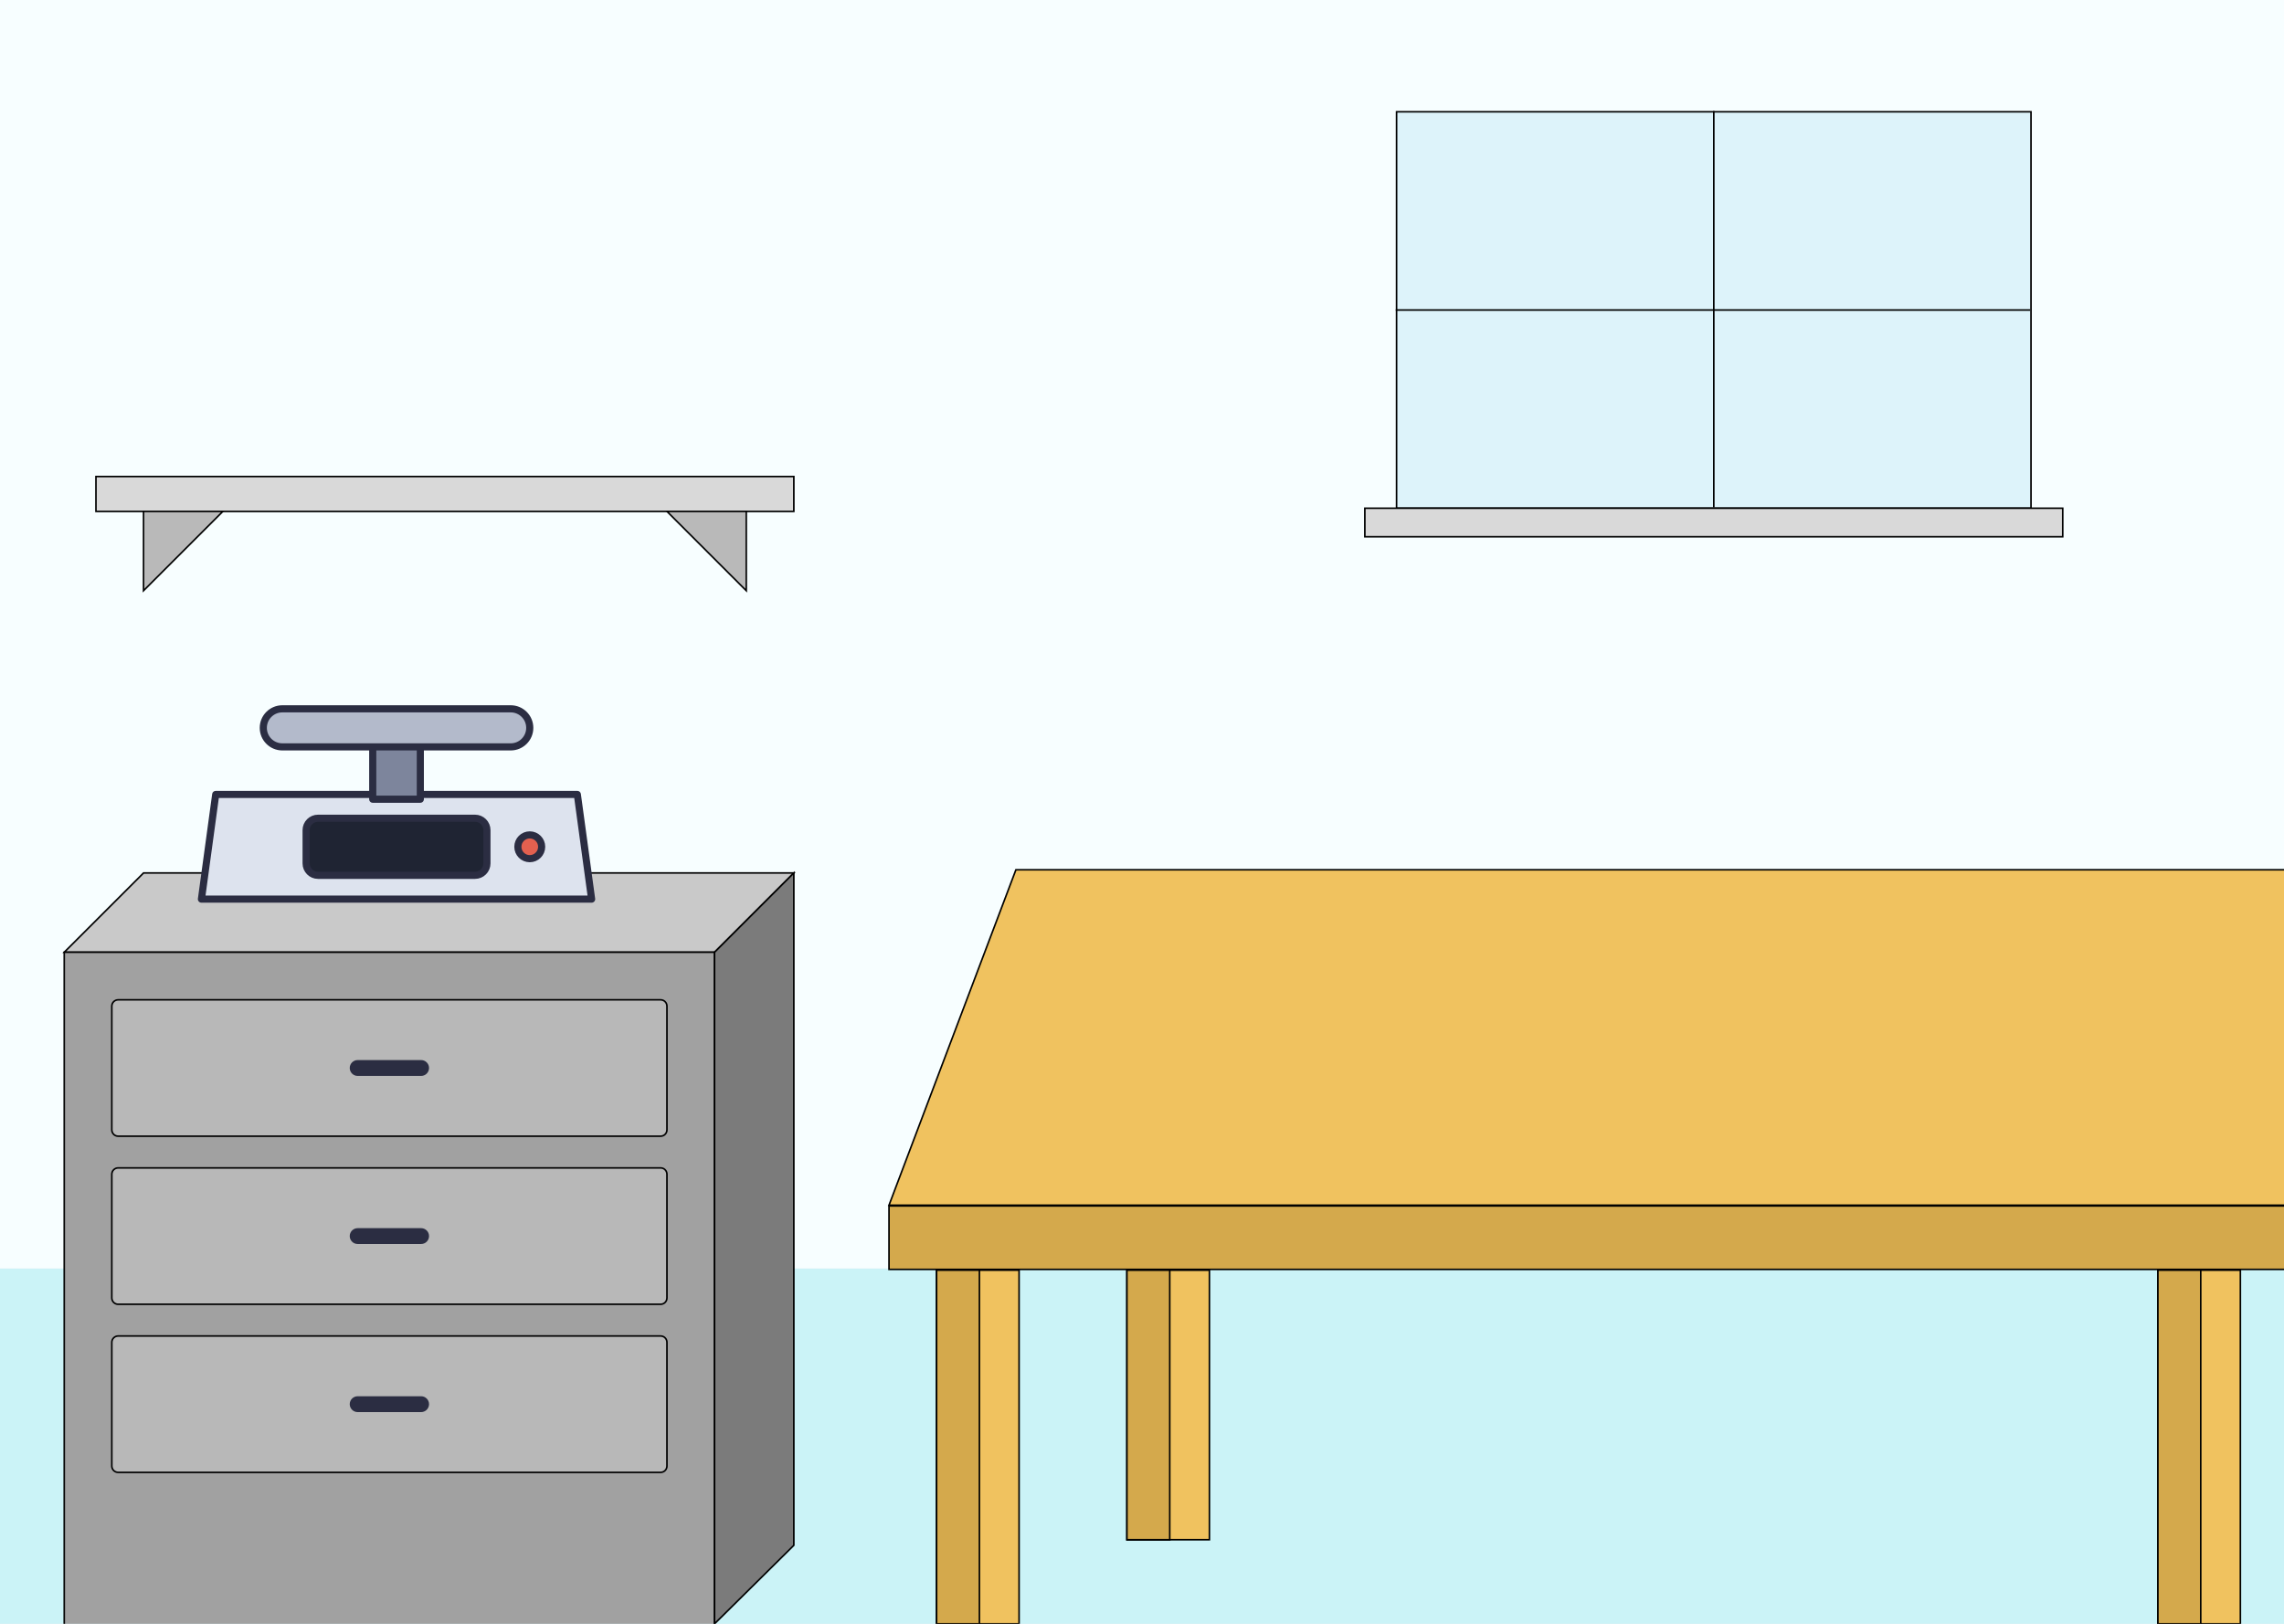
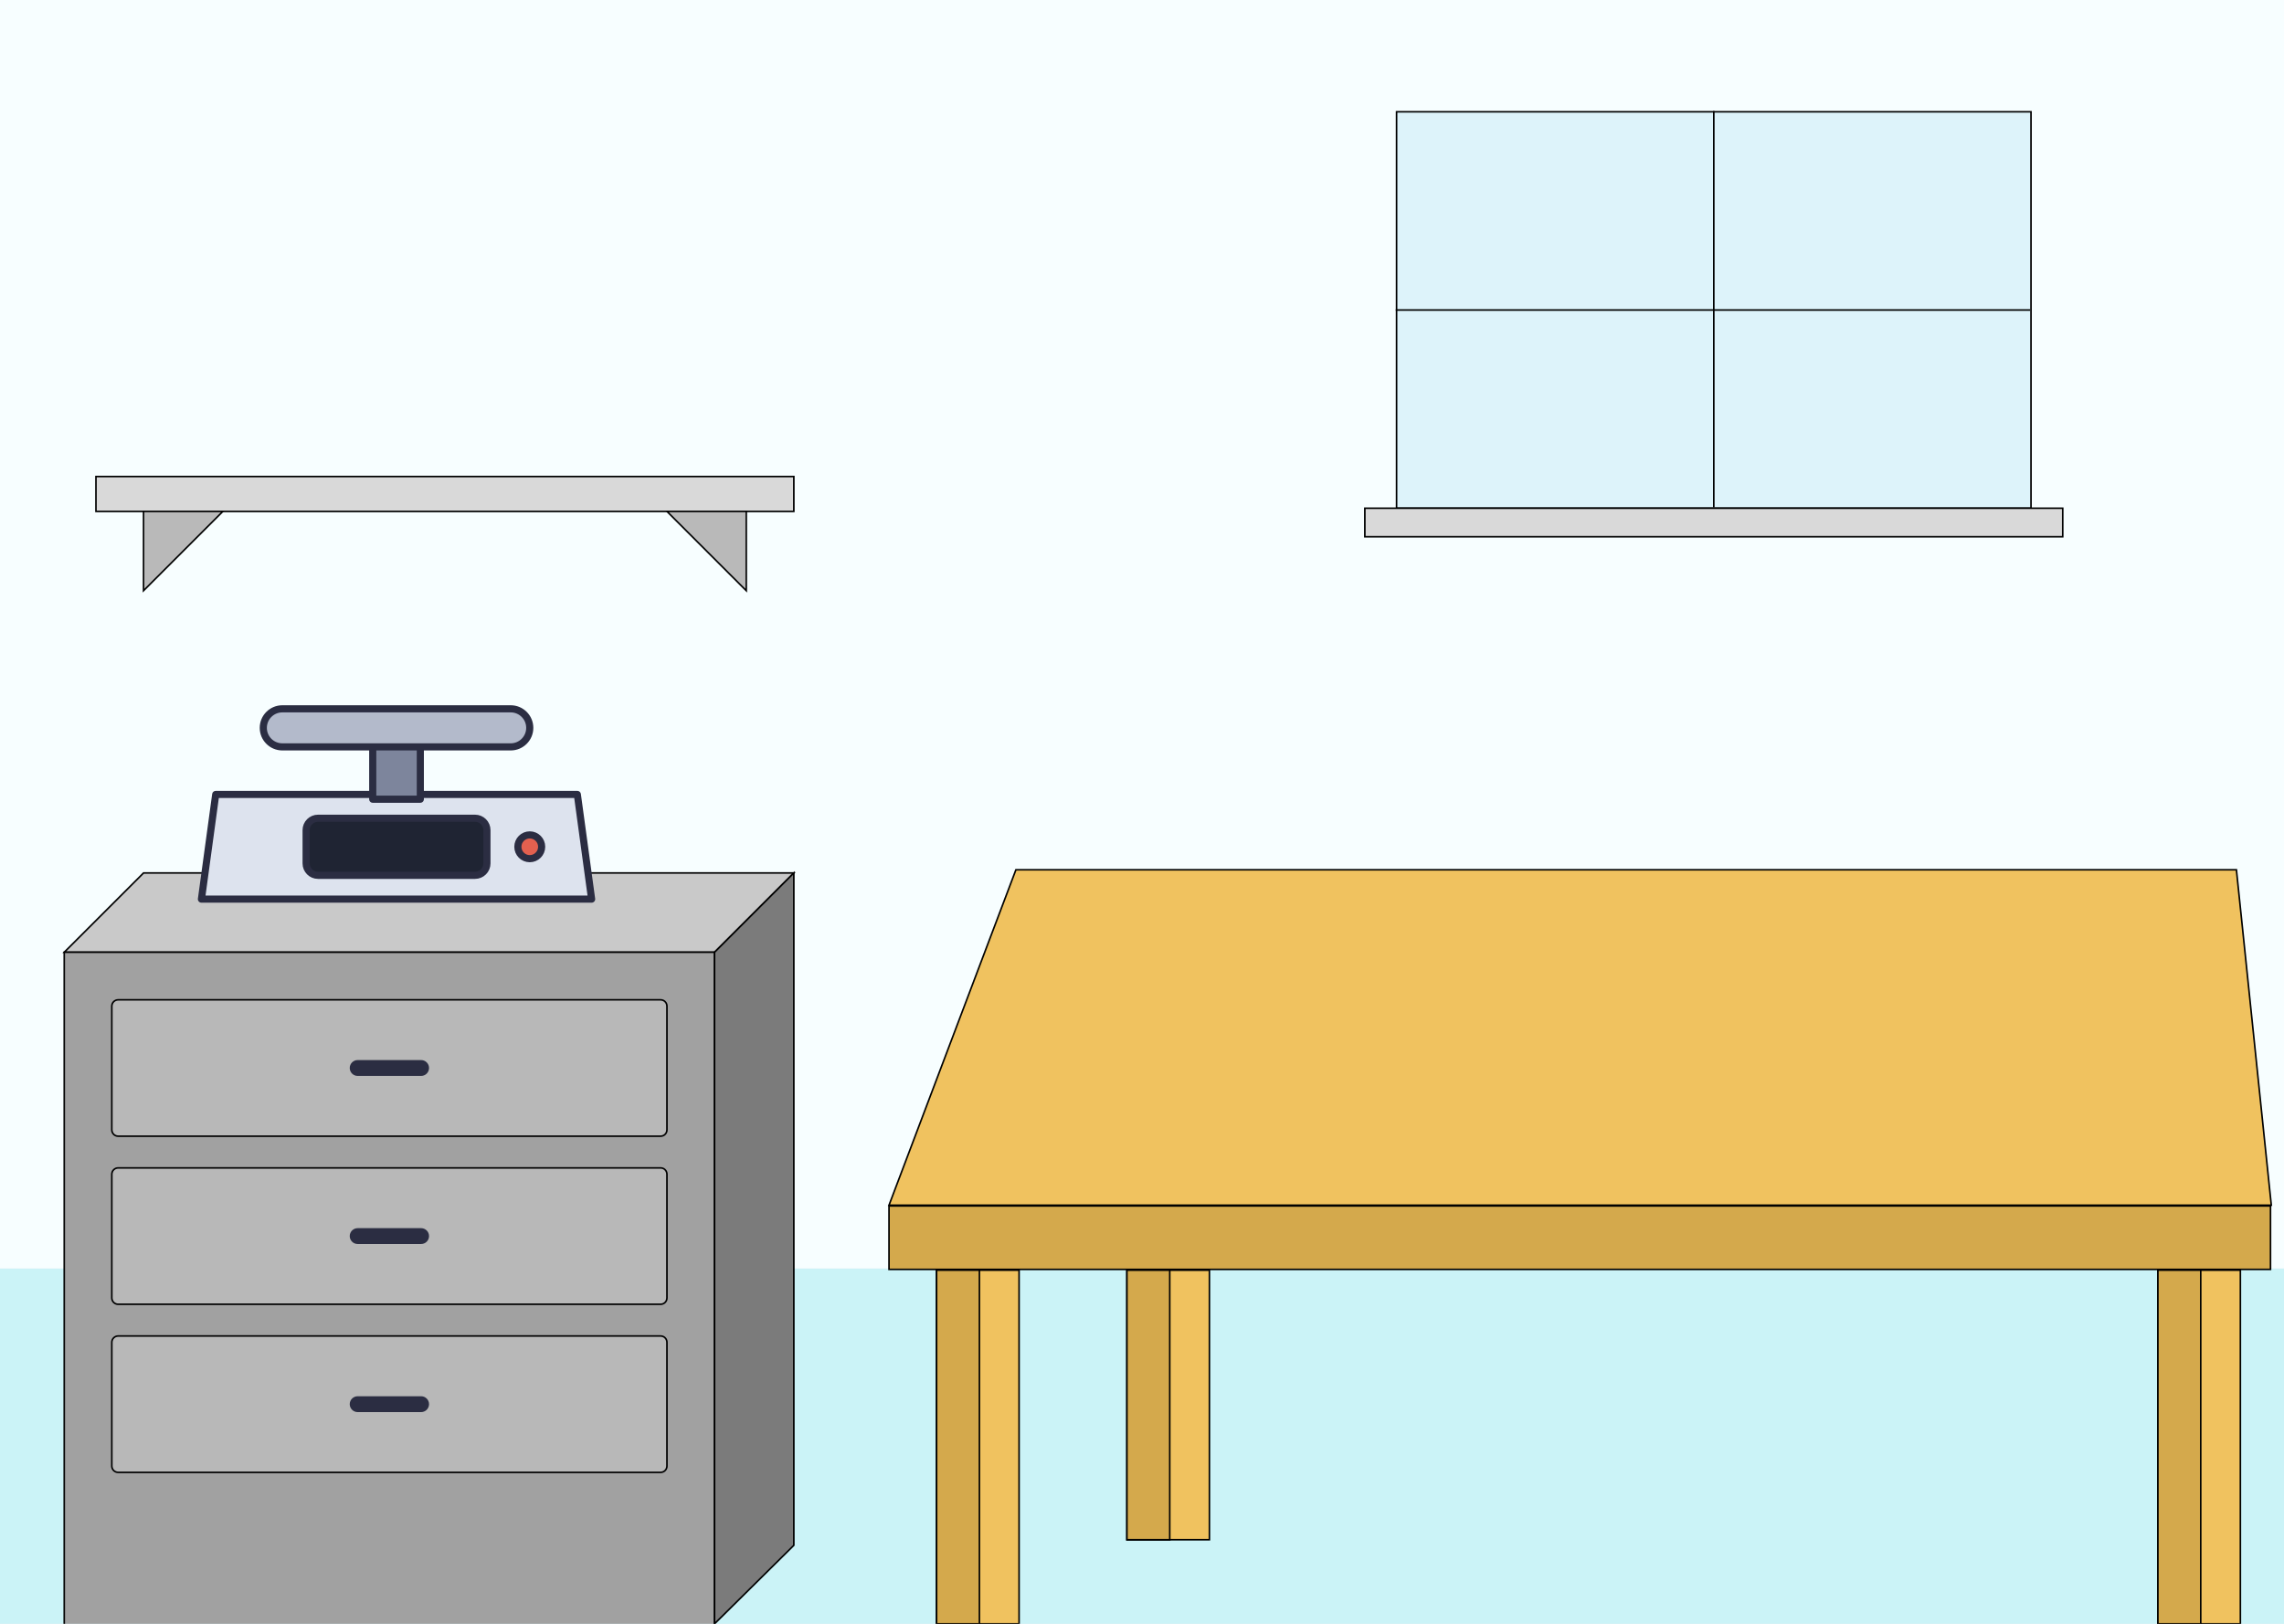
<svg xmlns="http://www.w3.org/2000/svg" width="1440" height="1024" viewBox="0 0 1440 1024" fill="none">
  <g clip-path="url(#clip0_25_309)">
    <path d="M1440 0H0V800H1440V0Z" fill="#F7FEFF" />
    <path d="M1440 800H0V1024H1440V800Z" fill="#CBF3F7" />
    <path d="M1280.5 70.5H880.5V320.5H1280.5V70.5Z" fill="#DDF3FA" stroke="black" />
    <path d="M1080.5 70V320" stroke="black" />
    <path d="M880 195.5H1280" stroke="black" />
    <path d="M1300.5 320.5H860.5V338.5H1300.5V320.5Z" fill="#D9D9D9" stroke="black" />
    <path d="M500.5 300.5H60.5V322.5H500.5V300.5Z" fill="#D9D9D9" stroke="black" />
    <path d="M90.5 322.5V372.5L140.5 322.5H90.5Z" fill="#B9B9B9" stroke="black" />
    <path d="M470.5 322.5V372.5L420.5 322.5H470.5Z" fill="#B9B9B9" stroke="black" />
    <path d="M40.5 600.5L90.5 550.5H500.5L450.5 600.5H40.5Z" fill="#C9C9C9" stroke="black" />
    <path d="M450.5 600.5H40.5V1024.5H450.5V600.5Z" fill="#A1A1A1" stroke="black" />
    <path d="M450.5 600.5L500.5 550.5V974.5L450.5 1024V600.5Z" fill="#7B7B7B" stroke="black" />
    <path d="M416.5 630.5H74.5C72.291 630.5 70.5 632.291 70.5 634.5V712.5C70.5 714.709 72.291 716.5 74.5 716.5H416.5C418.709 716.5 420.5 714.709 420.5 712.5V634.5C420.5 632.291 418.709 630.5 416.5 630.5Z" fill="#B8B8B8" stroke="black" />
    <path d="M265.5 668.5H225.5C222.739 668.5 220.5 670.739 220.5 673.5C220.5 676.261 222.739 678.5 225.5 678.5H265.5C268.261 678.5 270.5 676.261 270.5 673.5C270.5 670.739 268.261 668.5 265.5 668.5Z" fill="#2B2D42" />
    <path d="M416.5 736.5H74.5C72.291 736.5 70.5 738.291 70.5 740.5V818.5C70.5 820.709 72.291 822.5 74.5 822.5H416.5C418.709 822.5 420.5 820.709 420.5 818.5V740.5C420.5 738.291 418.709 736.5 416.5 736.5Z" fill="#B8B8B8" stroke="black" />
    <path d="M265.5 774.5H225.5C222.739 774.5 220.5 776.739 220.5 779.5C220.5 782.261 222.739 784.5 225.5 784.5H265.5C268.261 784.5 270.5 782.261 270.5 779.5C270.5 776.739 268.261 774.5 265.5 774.5Z" fill="#2B2D42" />
    <path d="M416.5 842.5H74.5C72.291 842.5 70.5 844.291 70.5 846.5V924.5C70.5 926.709 72.291 928.5 74.5 928.5H416.5C418.709 928.5 420.5 926.709 420.5 924.5V846.5C420.5 844.291 418.709 842.5 416.5 842.5Z" fill="#B8B8B8" stroke="black" />
    <path d="M265.5 880.5H225.5C222.739 880.5 220.5 882.739 220.5 885.5C220.5 888.261 222.739 890.5 225.5 890.5H265.5C268.261 890.5 270.5 888.261 270.5 885.5C270.5 882.739 268.261 880.5 265.5 880.5Z" fill="#2B2D42" />
-     <path d="M640.5 548.5H1460L1520 760H560.5L640.5 548.5Z" fill="#F0C25F" stroke="black" />
-     <path d="M1520.5 760.5H560.5V800.5H1520.5V760.5Z" fill="#D4A94C" stroke="black" />
+     <path d="M640.5 548.5H1410L1432 760H560.5L640.5 548.5Z" fill="#F0C25F" stroke="black" />
+     <path d="M1431.5 760.5H560.5V800.5H1431.5V760.5Z" fill="#D4A94C" stroke="black" />
    <path d="M642.5 801H590.5V1024H642.5V801Z" fill="#F0C25F" stroke="black" />
    <path d="M617.5 801H590.5V1024H617.5V801Z" fill="#D4A94C" stroke="black" />
    <path d="M762.5 801H710.5V971H762.5V801Z" fill="#F0C25F" stroke="black" />
    <path d="M737.5 801H710.5V971H737.5V801Z" fill="#D4A94C" stroke="black" />
    <path d="M1412.5 801H1360.5V1024H1412.5V801Z" fill="#F0C25F" stroke="black" />
    <path d="M1387.5 801H1360.5V1024H1387.5V801Z" fill="#D4A94C" stroke="black" />
    <path d="M136 501H364L373 567H127L136 501Z" fill="#DDE3EE" stroke-width="4.5" stroke-linecap="round" stroke-linejoin="round" stroke="#2B2D42" />
    <path d="M265 468H235V504H265V468Z" fill="#7D859C" stroke-width="4.5" stroke-linecap="round" stroke-linejoin="round" stroke="#2B2D42" />
    <path d="M322 447H178C171.373 447 166 452.373 166 459C166 465.627 171.373 471 178 471H322C328.627 471 334 465.627 334 459C334 452.373 328.627 447 322 447Z" fill="#B3BACB" stroke-width="4.5" stroke-linecap="round" stroke-linejoin="round" stroke="#2B2D42" />
    <path d="M299.5 516H200.5C196.358 516 193 519.358 193 523.5V544.5C193 548.642 196.358 552 200.5 552H299.5C303.642 552 307 548.642 307 544.5V523.5C307 519.358 303.642 516 299.5 516Z" fill="#1F2433" stroke-width="4.5" stroke-linecap="round" stroke-linejoin="round" stroke="#2B2D42" />
    <path d="M334 541.5C338.142 541.5 341.5 538.142 341.5 534C341.5 529.858 338.142 526.5 334 526.5C329.858 526.5 326.5 529.858 326.5 534C326.5 538.142 329.858 541.5 334 541.5Z" fill="#E3604F" stroke-width="4.5" stroke-linecap="round" stroke-linejoin="round" stroke="#2B2D42" />
  </g>
  <defs>
    <clipPath id="clip0_25_309">
      <rect width="1440" height="1024" fill="white" />
    </clipPath>
  </defs>
</svg>
